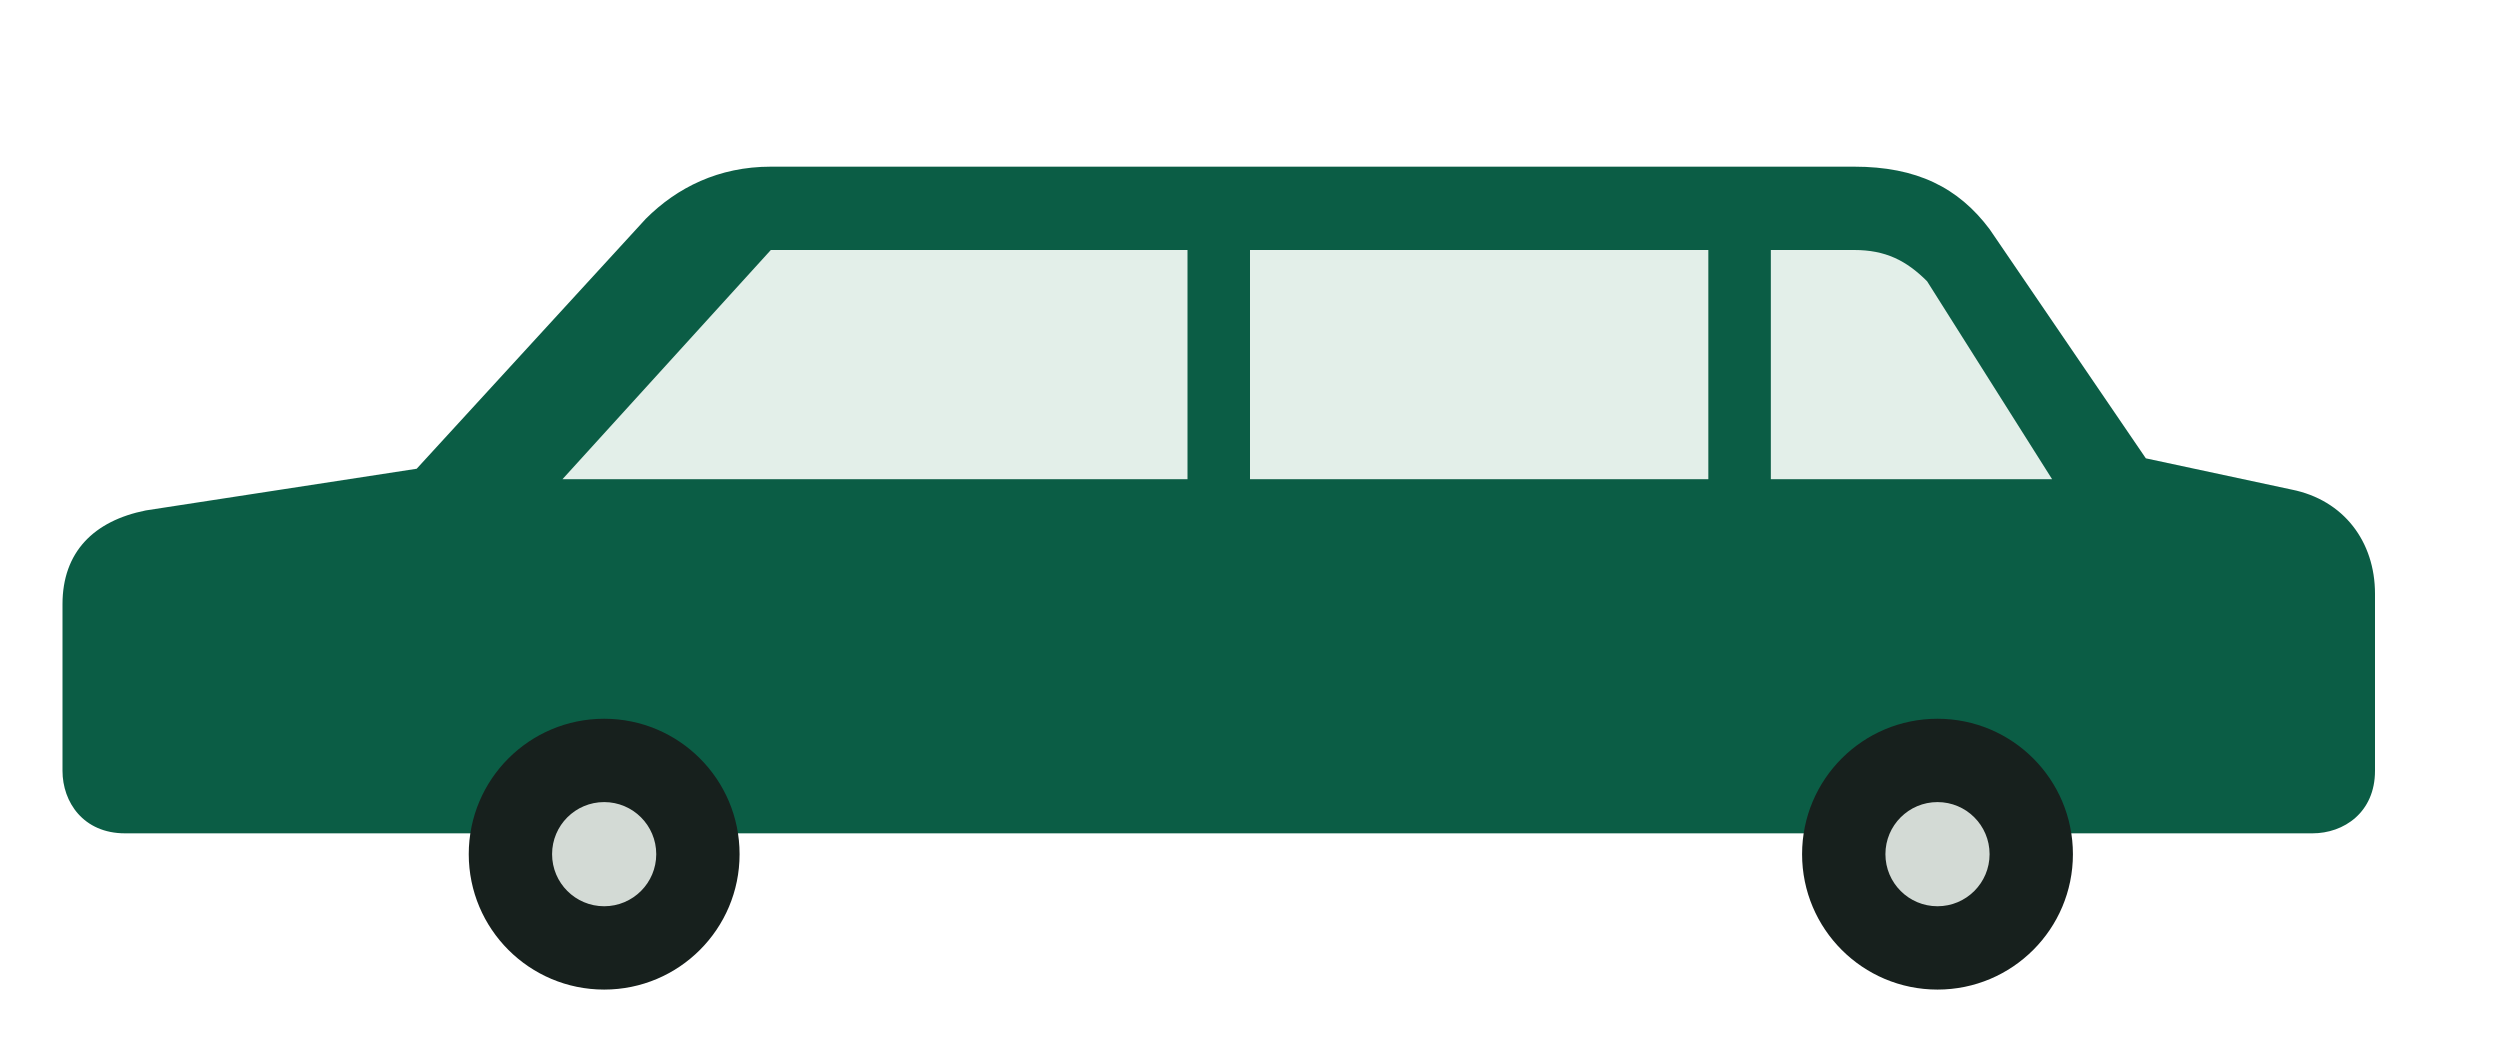
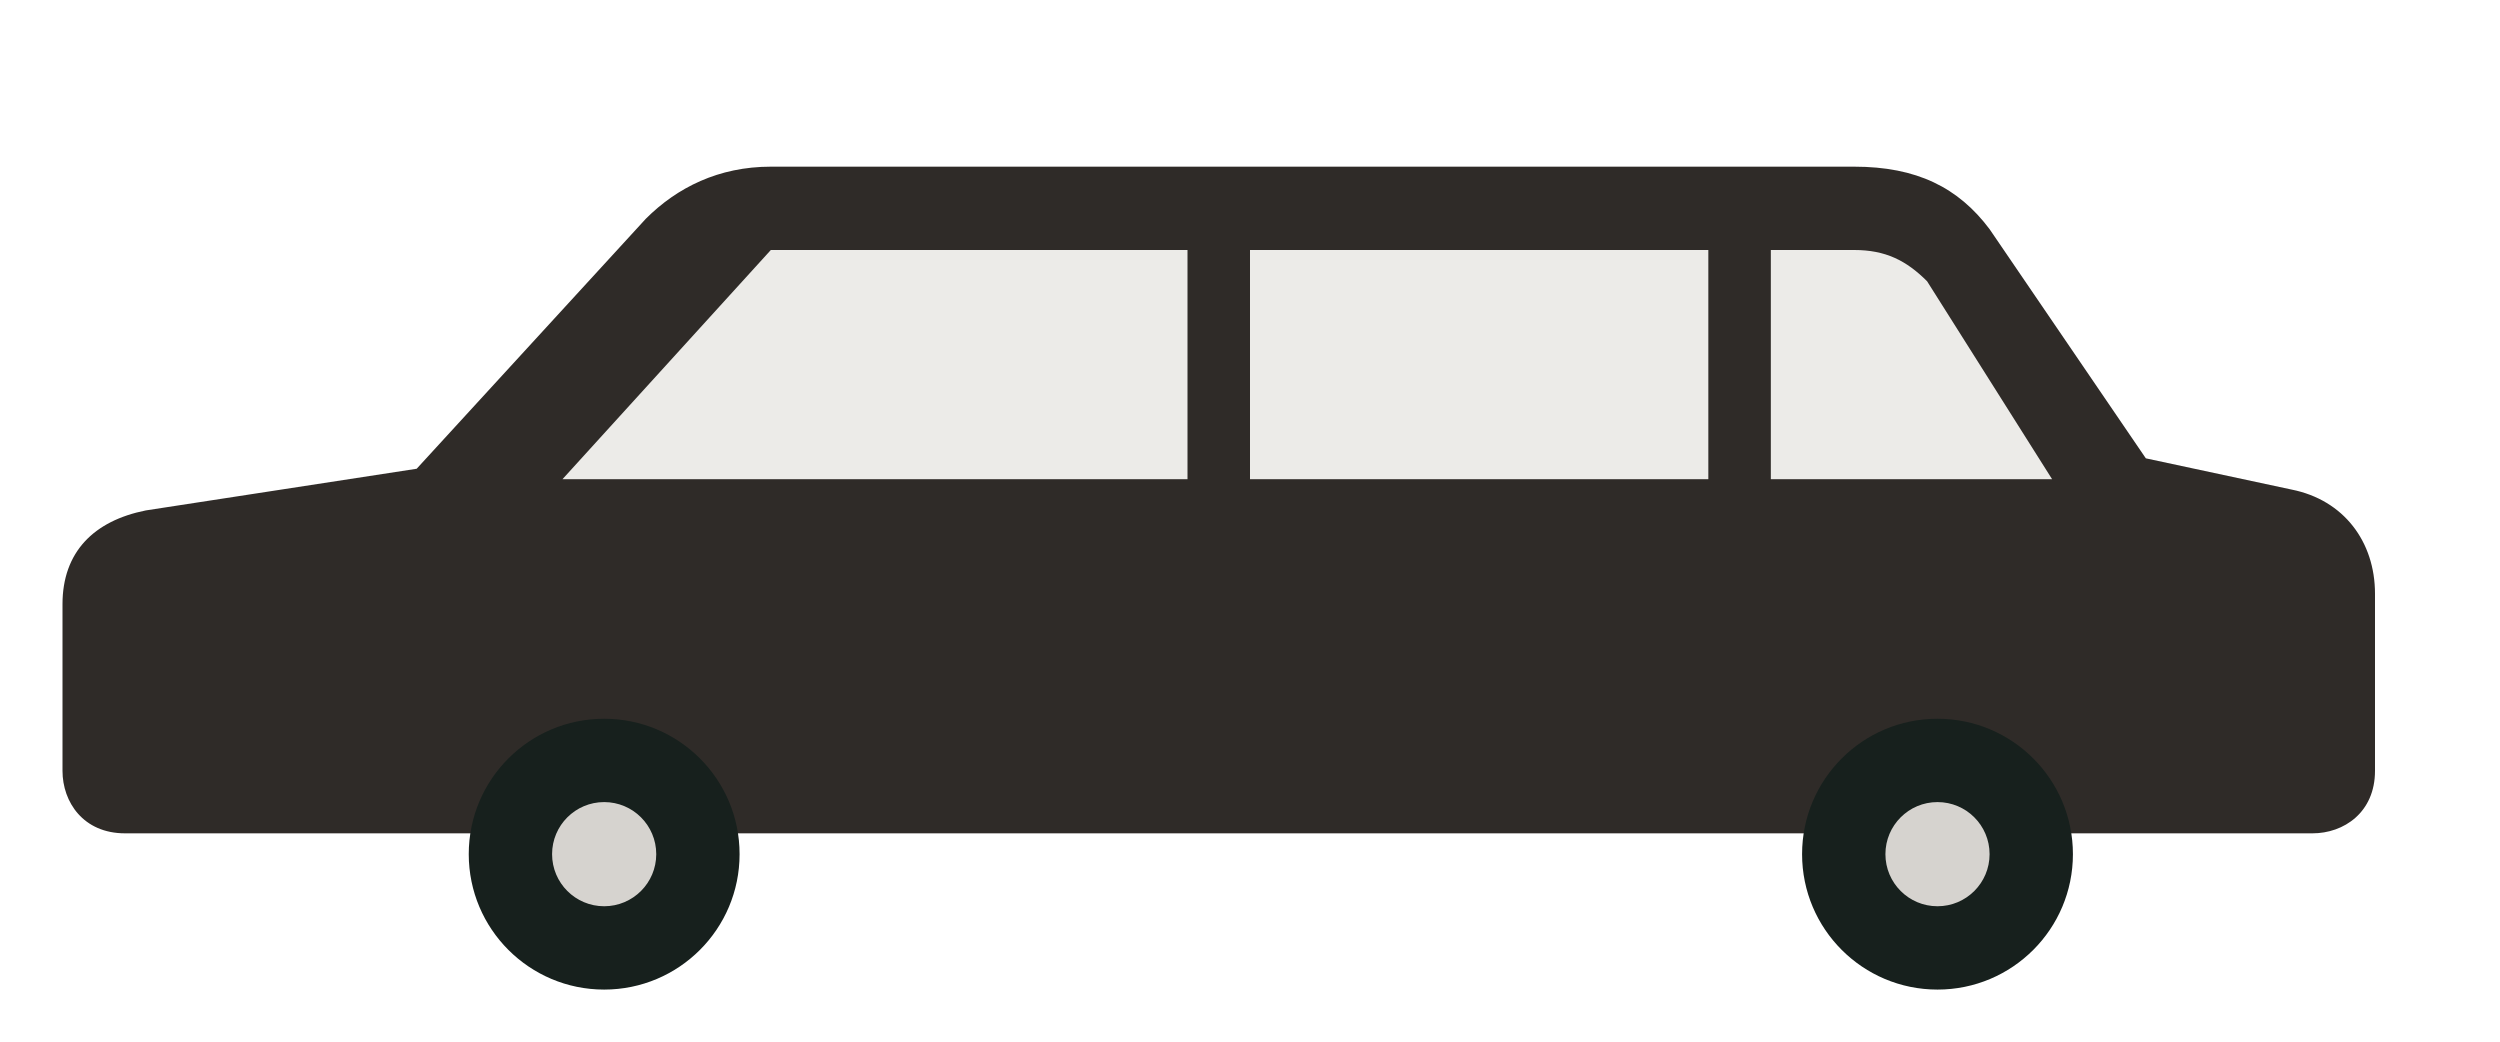
<svg xmlns="http://www.w3.org/2000/svg" viewBox="0 0 240 100">
-   <path d="M12 80c-4 0-6-3-6-6V58c0-5 3-8 8-9l26-4 22-24c3-3 7-5 12-5h104c6 0 10 2 13 6l15 22 14 3c5 1 8 5 8 10v17c0 4-3 6-6 6z" fill="#0b5d45" />
-   <path d="M74 24h40v22H54zM120 24h44v22h-44zM170 24h8c3 0 5 1 7 3l12 19h-27z" fill="#e3efe9" />
+   <path d="M12 80c-4 0-6-3-6-6V58c0-5 3-8 8-9l26-4 22-24c3-3 7-5 12-5h104c6 0 10 2 13 6l15 22 14 3c5 1 8 5 8 10v17c0 4-3 6-6 6z" fill="#2f2b28" />
+   <path d="M74 24h40v22H54zM120 24h44v22h-44zM170 24h8c3 0 5 1 7 3l12 19h-27z" fill="#ecebe8" />
  <g fill="#17201d">
    <circle cx="58" cy="82" r="13" />
    <circle cx="186" cy="82" r="13" />
  </g>
-   <g fill="#d3dad5">
+   <g fill="#d6d3cf">
    <circle cx="58" cy="82" r="5" />
    <circle cx="186" cy="82" r="5" />
  </g>
</svg>
